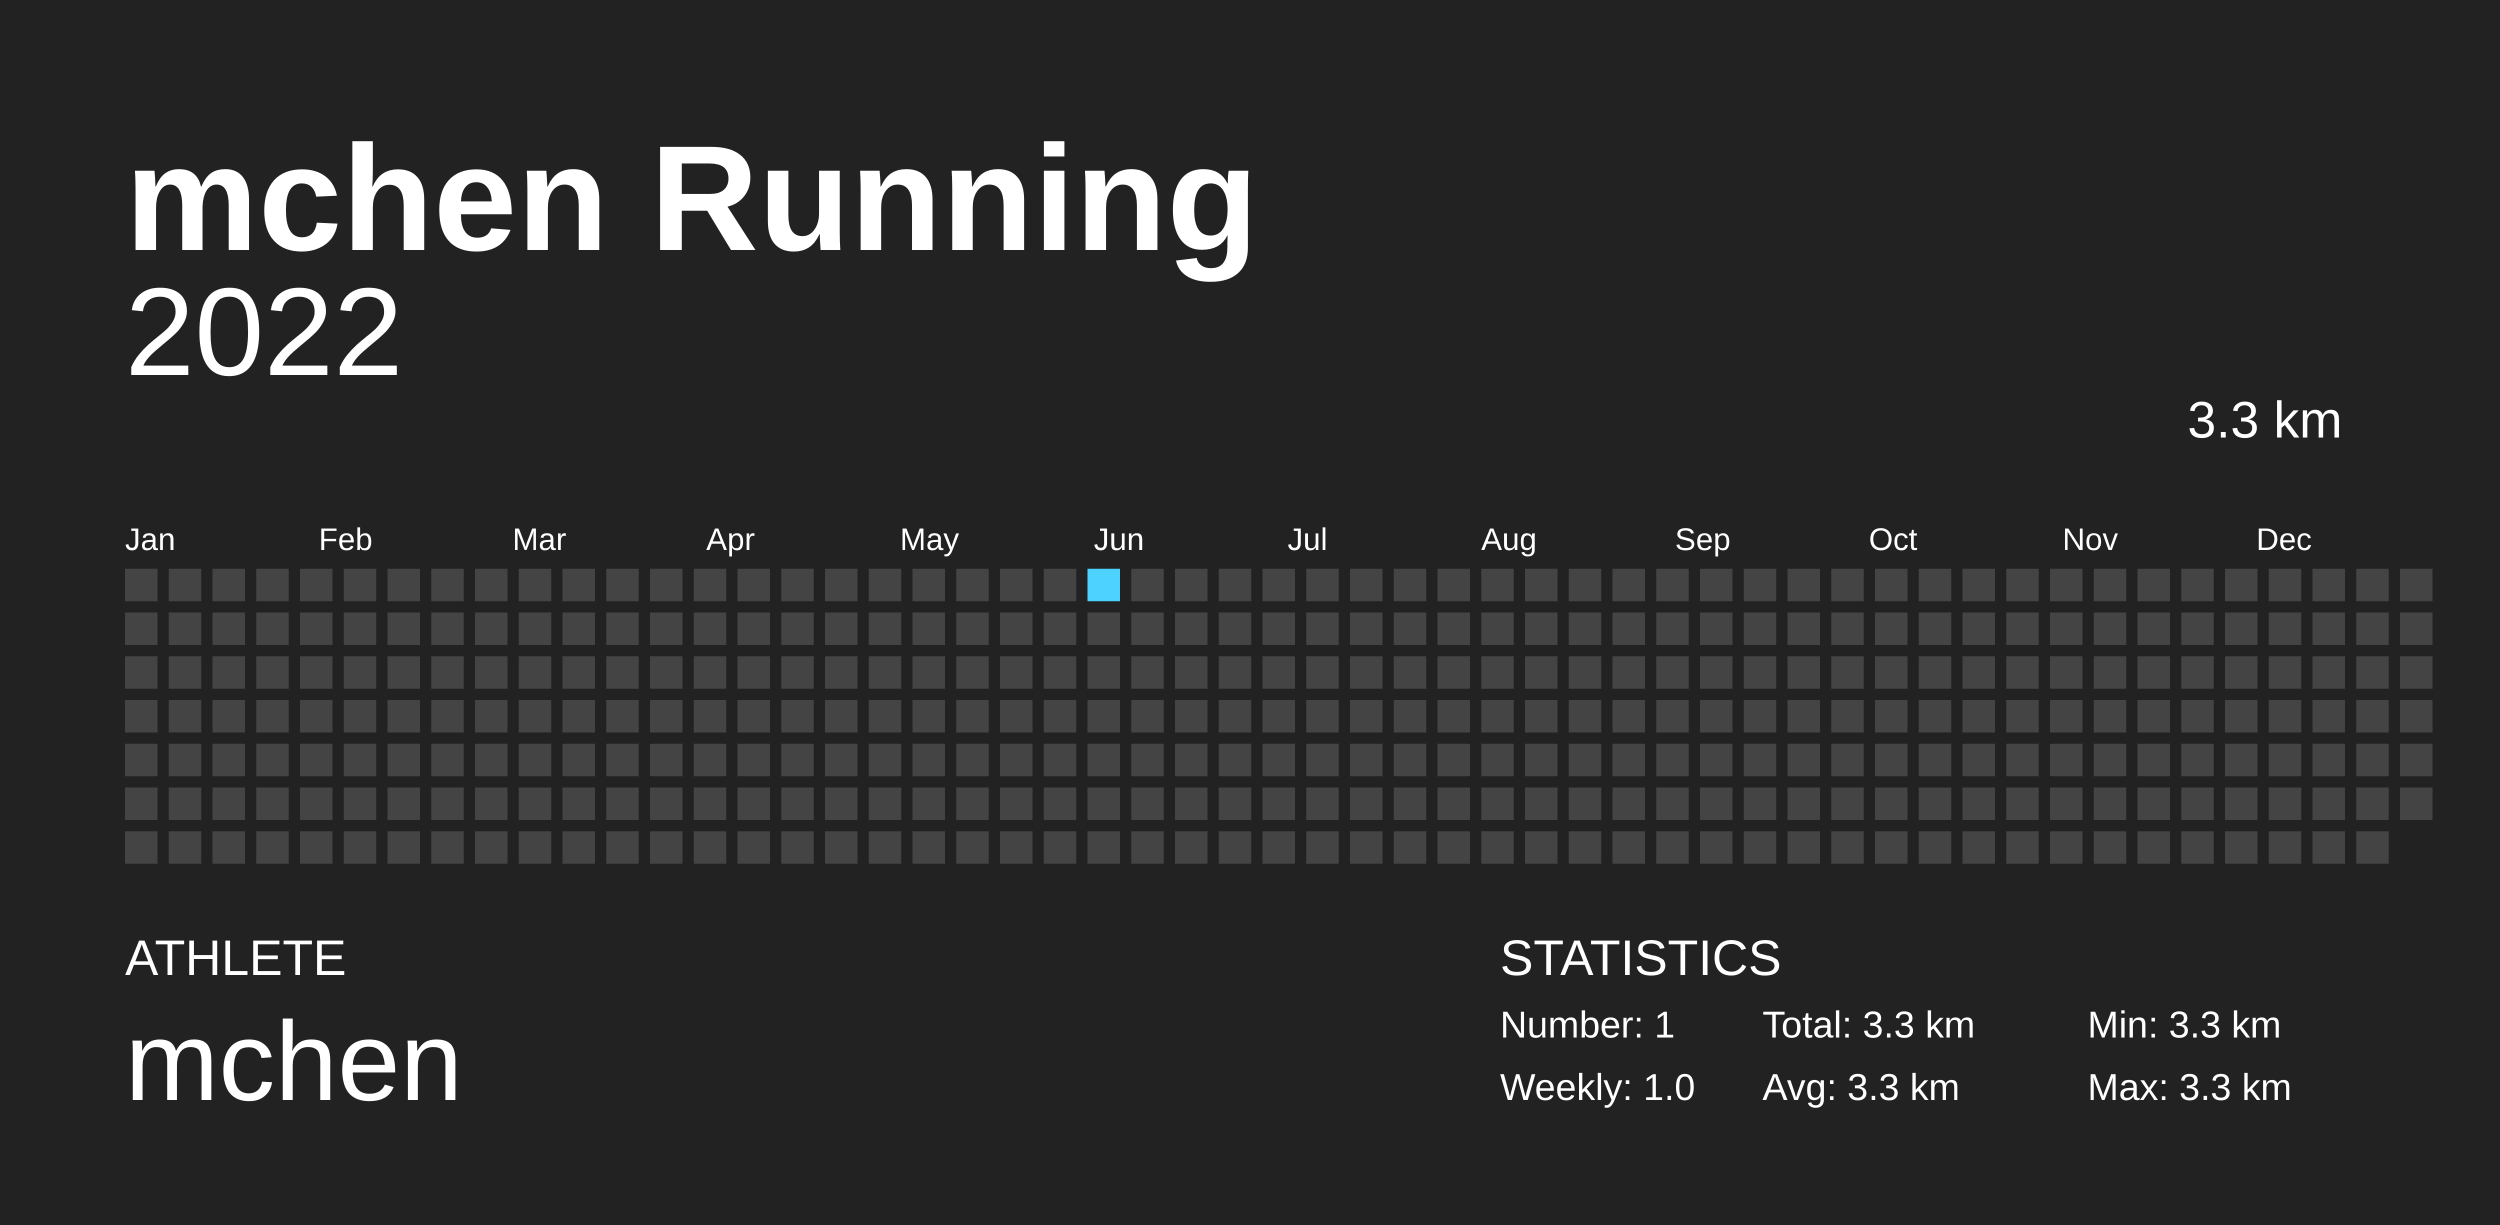
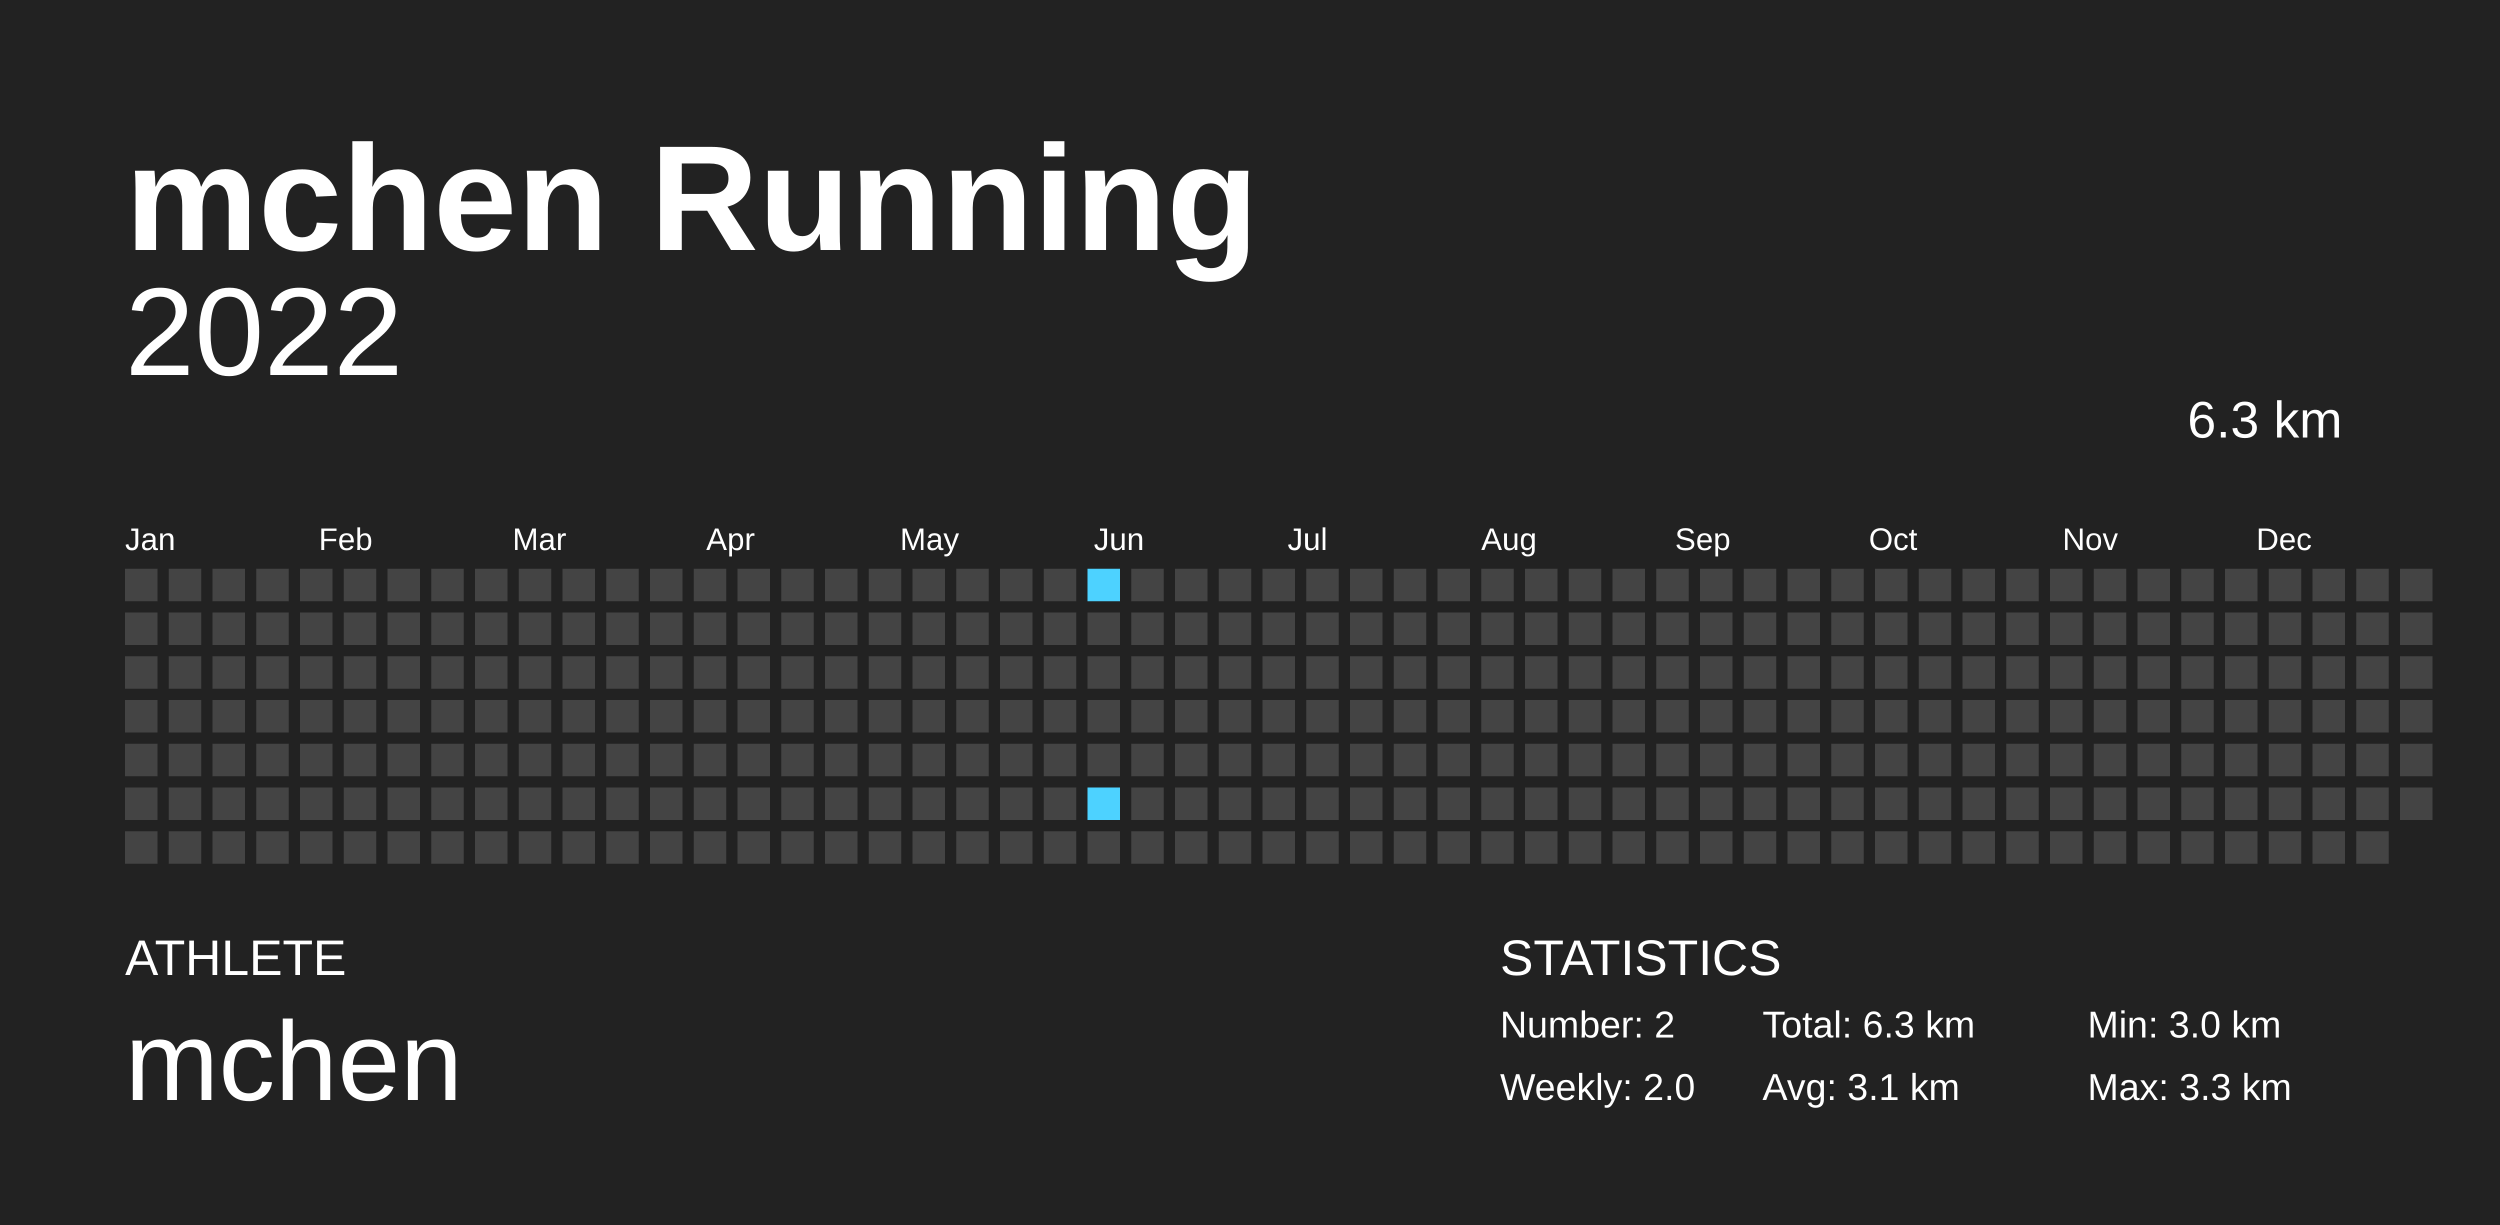
<svg xmlns="http://www.w3.org/2000/svg" baseProfile="full" height="98mm" version="1.1" viewBox="0,0,200,98" width="200mm">
  <defs />
  <rect fill="#222222" height="98" width="200" x="0" y="0" />
  <text fill="#FFFFFF" style="font-size:12px; font-family:Arial; font-weight:bold;" x="10" y="20">mchen Running</text>
  <text fill="#FFFFFF" style="font-size:4px; font-family:Arial" x="10" y="78">ATHLETE</text>
  <text fill="#FFFFFF" style="font-size:9px; font-family:Arial" x="10" y="88">mchen</text>
  <text fill="#FFFFFF" style="font-size:4px; font-family:Arial" x="120" y="78">STATISTICS</text>
-   <text fill="#FFFFFF" style="font-size:3px; font-family:Arial" x="120" y="83">Number: 1</text>
-   <text fill="#FFFFFF" style="font-size:3px; font-family:Arial" x="120" y="88">Weekly: 1.0</text>
-   <text fill="#FFFFFF" style="font-size:3px; font-family:Arial" x="141" y="83">Total: 3.3 km</text>
-   <text fill="#FFFFFF" style="font-size:3px; font-family:Arial" x="141" y="88">Avg: 3.3 km</text>
-   <text fill="#FFFFFF" style="font-size:3px; font-family:Arial" x="167" y="83">Min: 3.3 km</text>
+   <text fill="#FFFFFF" style="font-size:3px; font-family:Arial" x="120" y="83">Number: 2</text>
+   <text fill="#FFFFFF" style="font-size:3px; font-family:Arial" x="120" y="88">Weekly: 2.0</text>
+   <text fill="#FFFFFF" style="font-size:3px; font-family:Arial" x="141" y="83">Total: 6.3 km</text>
+   <text fill="#FFFFFF" style="font-size:3px; font-family:Arial" x="141" y="88">Avg: 3.1 km</text>
+   <text fill="#FFFFFF" style="font-size:3px; font-family:Arial" x="167" y="83">Min: 3.0 km</text>
  <text fill="#FFFFFF" style="font-size:3px; font-family:Arial" x="167" y="88">Max: 3.3 km</text>
  <text alignment-baseline="hanging" fill="#FFFFFF" style="font-size:10.0px; font-family:Arial;" x="10" y="30">2022</text>
-   <text alignment-baseline="hanging" fill="#FFFFFF" style="font-size:4.125px; font-family:Arial;" x="175" y="35">3.3 km</text>
+   <text alignment-baseline="hanging" fill="#FFFFFF" style="font-size:4.125px; font-family:Arial;" x="175" y="35">6.3 km</text>
  <text fill="#FFFFFF" style="font-size:2.5px; font-family:Arial" x="10.0" y="44">Jan</text>
  <text fill="#FFFFFF" style="font-size:2.5px; font-family:Arial" x="25.5" y="44">Feb</text>
  <text fill="#FFFFFF" style="font-size:2.5px; font-family:Arial" x="41.0" y="44">Mar</text>
  <text fill="#FFFFFF" style="font-size:2.5px; font-family:Arial" x="56.5" y="44">Apr</text>
  <text fill="#FFFFFF" style="font-size:2.5px; font-family:Arial" x="72.0" y="44">May</text>
  <text fill="#FFFFFF" style="font-size:2.5px; font-family:Arial" x="87.5" y="44">Jun</text>
  <text fill="#FFFFFF" style="font-size:2.5px; font-family:Arial" x="103.0" y="44">Jul</text>
  <text fill="#FFFFFF" style="font-size:2.5px; font-family:Arial" x="118.5" y="44">Aug</text>
  <text fill="#FFFFFF" style="font-size:2.5px; font-family:Arial" x="134.0" y="44">Sep</text>
  <text fill="#FFFFFF" style="font-size:2.5px; font-family:Arial" x="149.5" y="44">Oct</text>
  <text fill="#FFFFFF" style="font-size:2.5px; font-family:Arial" x="165.0" y="44">Nov</text>
  <text fill="#FFFFFF" style="font-size:2.5px; font-family:Arial" x="180.5" y="44">Dec</text>
  <rect fill="#444444" height="2.6" width="2.6" x="10.0" y="45.5" />
  <rect fill="#444444" height="2.6" width="2.6" x="10.0" y="49.0" />
  <rect fill="#444444" height="2.6" width="2.6" x="10.0" y="52.5" />
  <rect fill="#444444" height="2.6" width="2.6" x="10.0" y="56.0" />
  <rect fill="#444444" height="2.6" width="2.6" x="10.0" y="59.5" />
  <rect fill="#444444" height="2.6" width="2.6" x="10.0" y="63.0" />
  <rect fill="#444444" height="2.6" width="2.6" x="10.0" y="66.5" />
  <rect fill="#444444" height="2.6" width="2.6" x="13.5" y="45.5" />
  <rect fill="#444444" height="2.6" width="2.6" x="13.5" y="49.0" />
  <rect fill="#444444" height="2.6" width="2.6" x="13.5" y="52.5" />
  <rect fill="#444444" height="2.6" width="2.6" x="13.5" y="56.0" />
  <rect fill="#444444" height="2.6" width="2.6" x="13.5" y="59.5" />
  <rect fill="#444444" height="2.6" width="2.6" x="13.5" y="63.0" />
  <rect fill="#444444" height="2.6" width="2.6" x="13.5" y="66.5" />
  <rect fill="#444444" height="2.6" width="2.6" x="17.0" y="45.5" />
  <rect fill="#444444" height="2.6" width="2.6" x="17.0" y="49.0" />
  <rect fill="#444444" height="2.6" width="2.6" x="17.0" y="52.5" />
  <rect fill="#444444" height="2.6" width="2.6" x="17.0" y="56.0" />
  <rect fill="#444444" height="2.6" width="2.6" x="17.0" y="59.5" />
  <rect fill="#444444" height="2.6" width="2.6" x="17.0" y="63.0" />
  <rect fill="#444444" height="2.6" width="2.6" x="17.0" y="66.5" />
  <rect fill="#444444" height="2.6" width="2.6" x="20.5" y="45.5" />
  <rect fill="#444444" height="2.6" width="2.6" x="20.5" y="49.0" />
  <rect fill="#444444" height="2.6" width="2.6" x="20.5" y="52.5" />
  <rect fill="#444444" height="2.6" width="2.6" x="20.5" y="56.0" />
  <rect fill="#444444" height="2.6" width="2.6" x="20.5" y="59.5" />
  <rect fill="#444444" height="2.6" width="2.6" x="20.5" y="63.0" />
  <rect fill="#444444" height="2.6" width="2.6" x="20.5" y="66.5" />
  <rect fill="#444444" height="2.6" width="2.6" x="24.0" y="45.5" />
  <rect fill="#444444" height="2.6" width="2.6" x="24.0" y="49.0" />
  <rect fill="#444444" height="2.6" width="2.6" x="24.0" y="52.5" />
  <rect fill="#444444" height="2.6" width="2.6" x="24.0" y="56.0" />
  <rect fill="#444444" height="2.6" width="2.6" x="24.0" y="59.5" />
  <rect fill="#444444" height="2.6" width="2.6" x="24.0" y="63.0" />
  <rect fill="#444444" height="2.6" width="2.6" x="24.0" y="66.5" />
  <rect fill="#444444" height="2.6" width="2.6" x="27.5" y="45.5" />
  <rect fill="#444444" height="2.6" width="2.6" x="27.5" y="49.0" />
  <rect fill="#444444" height="2.6" width="2.6" x="27.5" y="52.5" />
  <rect fill="#444444" height="2.6" width="2.6" x="27.5" y="56.0" />
  <rect fill="#444444" height="2.6" width="2.6" x="27.5" y="59.5" />
  <rect fill="#444444" height="2.6" width="2.6" x="27.5" y="63.0" />
  <rect fill="#444444" height="2.6" width="2.6" x="27.5" y="66.5" />
  <rect fill="#444444" height="2.6" width="2.6" x="31.0" y="45.5" />
  <rect fill="#444444" height="2.6" width="2.6" x="31.0" y="49.0" />
  <rect fill="#444444" height="2.6" width="2.6" x="31.0" y="52.5" />
  <rect fill="#444444" height="2.6" width="2.6" x="31.0" y="56.0" />
  <rect fill="#444444" height="2.6" width="2.6" x="31.0" y="59.5" />
  <rect fill="#444444" height="2.6" width="2.6" x="31.0" y="63.0" />
  <rect fill="#444444" height="2.6" width="2.6" x="31.0" y="66.5" />
  <rect fill="#444444" height="2.6" width="2.6" x="34.5" y="45.5" />
  <rect fill="#444444" height="2.6" width="2.6" x="34.5" y="49.0" />
  <rect fill="#444444" height="2.6" width="2.6" x="34.5" y="52.5" />
  <rect fill="#444444" height="2.6" width="2.6" x="34.5" y="56.0" />
  <rect fill="#444444" height="2.6" width="2.6" x="34.5" y="59.5" />
  <rect fill="#444444" height="2.6" width="2.6" x="34.5" y="63.0" />
  <rect fill="#444444" height="2.6" width="2.6" x="34.5" y="66.5" />
  <rect fill="#444444" height="2.6" width="2.6" x="38.0" y="45.5" />
  <rect fill="#444444" height="2.6" width="2.6" x="38.0" y="49.0" />
  <rect fill="#444444" height="2.6" width="2.6" x="38.0" y="52.5" />
  <rect fill="#444444" height="2.6" width="2.6" x="38.0" y="56.0" />
  <rect fill="#444444" height="2.6" width="2.6" x="38.0" y="59.5" />
  <rect fill="#444444" height="2.6" width="2.6" x="38.0" y="63.0" />
  <rect fill="#444444" height="2.6" width="2.6" x="38.0" y="66.5" />
  <rect fill="#444444" height="2.6" width="2.6" x="41.5" y="45.5" />
  <rect fill="#444444" height="2.6" width="2.6" x="41.5" y="49.0" />
  <rect fill="#444444" height="2.6" width="2.6" x="41.5" y="52.5" />
  <rect fill="#444444" height="2.6" width="2.6" x="41.5" y="56.0" />
  <rect fill="#444444" height="2.6" width="2.6" x="41.5" y="59.5" />
  <rect fill="#444444" height="2.6" width="2.6" x="41.5" y="63.0" />
  <rect fill="#444444" height="2.6" width="2.6" x="41.5" y="66.5" />
  <rect fill="#444444" height="2.6" width="2.6" x="45.0" y="45.5" />
  <rect fill="#444444" height="2.6" width="2.6" x="45.0" y="49.0" />
  <rect fill="#444444" height="2.6" width="2.6" x="45.0" y="52.5" />
  <rect fill="#444444" height="2.6" width="2.6" x="45.0" y="56.0" />
  <rect fill="#444444" height="2.6" width="2.6" x="45.0" y="59.5" />
  <rect fill="#444444" height="2.6" width="2.6" x="45.0" y="63.0" />
  <rect fill="#444444" height="2.6" width="2.6" x="45.0" y="66.5" />
  <rect fill="#444444" height="2.6" width="2.6" x="48.5" y="45.5" />
  <rect fill="#444444" height="2.6" width="2.6" x="48.5" y="49.0" />
  <rect fill="#444444" height="2.6" width="2.6" x="48.5" y="52.5" />
  <rect fill="#444444" height="2.6" width="2.6" x="48.5" y="56.0" />
  <rect fill="#444444" height="2.6" width="2.6" x="48.5" y="59.5" />
  <rect fill="#444444" height="2.6" width="2.6" x="48.5" y="63.0" />
  <rect fill="#444444" height="2.6" width="2.6" x="48.5" y="66.5" />
  <rect fill="#444444" height="2.6" width="2.6" x="52.0" y="45.5" />
  <rect fill="#444444" height="2.6" width="2.6" x="52.0" y="49.0" />
  <rect fill="#444444" height="2.6" width="2.6" x="52.0" y="52.5" />
  <rect fill="#444444" height="2.6" width="2.6" x="52.0" y="56.0" />
  <rect fill="#444444" height="2.6" width="2.6" x="52.0" y="59.5" />
  <rect fill="#444444" height="2.6" width="2.6" x="52.0" y="63.0" />
  <rect fill="#444444" height="2.6" width="2.6" x="52.0" y="66.5" />
  <rect fill="#444444" height="2.6" width="2.6" x="55.5" y="45.5" />
  <rect fill="#444444" height="2.6" width="2.6" x="55.5" y="49.0" />
  <rect fill="#444444" height="2.6" width="2.6" x="55.5" y="52.5" />
  <rect fill="#444444" height="2.6" width="2.6" x="55.5" y="56.0" />
  <rect fill="#444444" height="2.6" width="2.6" x="55.5" y="59.5" />
  <rect fill="#444444" height="2.6" width="2.6" x="55.5" y="63.0" />
  <rect fill="#444444" height="2.6" width="2.6" x="55.5" y="66.5" />
  <rect fill="#444444" height="2.6" width="2.6" x="59.0" y="45.5" />
  <rect fill="#444444" height="2.6" width="2.6" x="59.0" y="49.0" />
  <rect fill="#444444" height="2.6" width="2.6" x="59.0" y="52.5" />
  <rect fill="#444444" height="2.6" width="2.6" x="59.0" y="56.0" />
  <rect fill="#444444" height="2.6" width="2.6" x="59.0" y="59.5" />
  <rect fill="#444444" height="2.6" width="2.6" x="59.0" y="63.0" />
  <rect fill="#444444" height="2.6" width="2.6" x="59.0" y="66.5" />
  <rect fill="#444444" height="2.6" width="2.6" x="62.5" y="45.5" />
  <rect fill="#444444" height="2.6" width="2.6" x="62.5" y="49.0" />
  <rect fill="#444444" height="2.6" width="2.6" x="62.5" y="52.5" />
  <rect fill="#444444" height="2.6" width="2.6" x="62.5" y="56.0" />
  <rect fill="#444444" height="2.6" width="2.6" x="62.5" y="59.5" />
  <rect fill="#444444" height="2.6" width="2.6" x="62.5" y="63.0" />
  <rect fill="#444444" height="2.6" width="2.6" x="62.5" y="66.5" />
  <rect fill="#444444" height="2.6" width="2.6" x="66.0" y="45.5" />
  <rect fill="#444444" height="2.6" width="2.6" x="66.0" y="49.0" />
  <rect fill="#444444" height="2.6" width="2.6" x="66.0" y="52.5" />
  <rect fill="#444444" height="2.6" width="2.6" x="66.0" y="56.0" />
  <rect fill="#444444" height="2.6" width="2.6" x="66.0" y="59.5" />
  <rect fill="#444444" height="2.6" width="2.6" x="66.0" y="63.0" />
  <rect fill="#444444" height="2.6" width="2.6" x="66.0" y="66.5" />
  <rect fill="#444444" height="2.6" width="2.6" x="69.5" y="45.5" />
  <rect fill="#444444" height="2.6" width="2.6" x="69.5" y="49.0" />
  <rect fill="#444444" height="2.6" width="2.6" x="69.5" y="52.5" />
  <rect fill="#444444" height="2.6" width="2.6" x="69.5" y="56.0" />
  <rect fill="#444444" height="2.6" width="2.6" x="69.5" y="59.5" />
  <rect fill="#444444" height="2.6" width="2.6" x="69.5" y="63.0" />
  <rect fill="#444444" height="2.6" width="2.6" x="69.5" y="66.5" />
  <rect fill="#444444" height="2.6" width="2.6" x="73.0" y="45.5" />
  <rect fill="#444444" height="2.6" width="2.6" x="73.0" y="49.0" />
  <rect fill="#444444" height="2.6" width="2.6" x="73.0" y="52.5" />
  <rect fill="#444444" height="2.6" width="2.6" x="73.0" y="56.0" />
  <rect fill="#444444" height="2.6" width="2.6" x="73.0" y="59.5" />
  <rect fill="#444444" height="2.6" width="2.6" x="73.0" y="63.0" />
  <rect fill="#444444" height="2.6" width="2.6" x="73.0" y="66.5" />
  <rect fill="#444444" height="2.6" width="2.6" x="76.5" y="45.5" />
  <rect fill="#444444" height="2.6" width="2.6" x="76.5" y="49.0" />
  <rect fill="#444444" height="2.6" width="2.6" x="76.5" y="52.5" />
  <rect fill="#444444" height="2.6" width="2.6" x="76.5" y="56.0" />
  <rect fill="#444444" height="2.6" width="2.6" x="76.5" y="59.5" />
  <rect fill="#444444" height="2.6" width="2.6" x="76.5" y="63.0" />
  <rect fill="#444444" height="2.6" width="2.6" x="76.5" y="66.5" />
  <rect fill="#444444" height="2.6" width="2.6" x="80.0" y="45.5" />
  <rect fill="#444444" height="2.6" width="2.6" x="80.0" y="49.0" />
  <rect fill="#444444" height="2.6" width="2.6" x="80.0" y="52.5" />
  <rect fill="#444444" height="2.6" width="2.6" x="80.0" y="56.0" />
  <rect fill="#444444" height="2.6" width="2.6" x="80.0" y="59.5" />
  <rect fill="#444444" height="2.6" width="2.6" x="80.0" y="63.0" />
  <rect fill="#444444" height="2.6" width="2.6" x="80.0" y="66.5" />
  <rect fill="#444444" height="2.6" width="2.6" x="83.5" y="45.5" />
  <rect fill="#444444" height="2.6" width="2.6" x="83.5" y="49.0" />
  <rect fill="#444444" height="2.6" width="2.6" x="83.5" y="52.5" />
  <rect fill="#444444" height="2.6" width="2.6" x="83.5" y="56.0" />
  <rect fill="#444444" height="2.6" width="2.6" x="83.5" y="59.5" />
  <rect fill="#444444" height="2.6" width="2.6" x="83.5" y="63.0" />
  <rect fill="#444444" height="2.6" width="2.6" x="83.5" y="66.5" />
-   <rect fill="#4DD2FF" height="2.6" width="2.6" x="87.0" y="45.5" />
+   <rect fill="#4dd2ff" height="2.6" width="2.6" x="87.0" y="45.5" />
  <rect fill="#444444" height="2.6" width="2.6" x="87.0" y="49.0" />
  <rect fill="#444444" height="2.6" width="2.6" x="87.0" y="52.5" />
  <rect fill="#444444" height="2.6" width="2.6" x="87.0" y="56.0" />
  <rect fill="#444444" height="2.6" width="2.6" x="87.0" y="59.5" />
-   <rect fill="#444444" height="2.6" width="2.6" x="87.0" y="63.0" />
+   <rect fill="#4dd2ff" height="2.6" width="2.6" x="87.0" y="63.0" />
  <rect fill="#444444" height="2.6" width="2.6" x="87.0" y="66.5" />
  <rect fill="#444444" height="2.6" width="2.6" x="90.5" y="45.5" />
  <rect fill="#444444" height="2.6" width="2.6" x="90.5" y="49.0" />
  <rect fill="#444444" height="2.6" width="2.6" x="90.5" y="52.5" />
  <rect fill="#444444" height="2.6" width="2.6" x="90.5" y="56.0" />
  <rect fill="#444444" height="2.6" width="2.6" x="90.5" y="59.5" />
  <rect fill="#444444" height="2.6" width="2.6" x="90.5" y="63.0" />
  <rect fill="#444444" height="2.6" width="2.6" x="90.5" y="66.5" />
  <rect fill="#444444" height="2.6" width="2.6" x="94.0" y="45.5" />
  <rect fill="#444444" height="2.6" width="2.6" x="94.0" y="49.0" />
  <rect fill="#444444" height="2.6" width="2.6" x="94.0" y="52.5" />
  <rect fill="#444444" height="2.6" width="2.6" x="94.0" y="56.0" />
  <rect fill="#444444" height="2.6" width="2.6" x="94.0" y="59.5" />
  <rect fill="#444444" height="2.6" width="2.6" x="94.0" y="63.0" />
  <rect fill="#444444" height="2.6" width="2.6" x="94.0" y="66.5" />
  <rect fill="#444444" height="2.6" width="2.6" x="97.5" y="45.5" />
  <rect fill="#444444" height="2.6" width="2.6" x="97.5" y="49.0" />
  <rect fill="#444444" height="2.6" width="2.6" x="97.5" y="52.5" />
  <rect fill="#444444" height="2.6" width="2.6" x="97.5" y="56.0" />
  <rect fill="#444444" height="2.6" width="2.6" x="97.5" y="59.5" />
  <rect fill="#444444" height="2.6" width="2.6" x="97.5" y="63.0" />
  <rect fill="#444444" height="2.6" width="2.6" x="97.5" y="66.5" />
  <rect fill="#444444" height="2.6" width="2.6" x="101.0" y="45.5" />
  <rect fill="#444444" height="2.6" width="2.6" x="101.0" y="49.0" />
  <rect fill="#444444" height="2.6" width="2.6" x="101.0" y="52.5" />
  <rect fill="#444444" height="2.6" width="2.6" x="101.0" y="56.0" />
  <rect fill="#444444" height="2.6" width="2.6" x="101.0" y="59.5" />
  <rect fill="#444444" height="2.6" width="2.6" x="101.0" y="63.0" />
  <rect fill="#444444" height="2.6" width="2.6" x="101.0" y="66.5" />
  <rect fill="#444444" height="2.6" width="2.6" x="104.5" y="45.5" />
  <rect fill="#444444" height="2.6" width="2.6" x="104.5" y="49.0" />
  <rect fill="#444444" height="2.6" width="2.6" x="104.5" y="52.5" />
  <rect fill="#444444" height="2.6" width="2.6" x="104.5" y="56.0" />
  <rect fill="#444444" height="2.6" width="2.6" x="104.5" y="59.5" />
  <rect fill="#444444" height="2.6" width="2.6" x="104.5" y="63.0" />
  <rect fill="#444444" height="2.6" width="2.6" x="104.5" y="66.5" />
  <rect fill="#444444" height="2.6" width="2.6" x="108.0" y="45.5" />
  <rect fill="#444444" height="2.6" width="2.6" x="108.0" y="49.0" />
  <rect fill="#444444" height="2.6" width="2.6" x="108.0" y="52.5" />
  <rect fill="#444444" height="2.6" width="2.6" x="108.0" y="56.0" />
  <rect fill="#444444" height="2.6" width="2.6" x="108.0" y="59.5" />
  <rect fill="#444444" height="2.6" width="2.6" x="108.0" y="63.0" />
  <rect fill="#444444" height="2.6" width="2.6" x="108.0" y="66.5" />
  <rect fill="#444444" height="2.6" width="2.6" x="111.5" y="45.5" />
  <rect fill="#444444" height="2.6" width="2.6" x="111.5" y="49.0" />
  <rect fill="#444444" height="2.6" width="2.6" x="111.5" y="52.5" />
  <rect fill="#444444" height="2.6" width="2.6" x="111.5" y="56.0" />
  <rect fill="#444444" height="2.6" width="2.6" x="111.5" y="59.5" />
  <rect fill="#444444" height="2.6" width="2.6" x="111.5" y="63.0" />
  <rect fill="#444444" height="2.6" width="2.6" x="111.5" y="66.5" />
  <rect fill="#444444" height="2.6" width="2.6" x="115.0" y="45.5" />
  <rect fill="#444444" height="2.6" width="2.6" x="115.0" y="49.0" />
  <rect fill="#444444" height="2.6" width="2.6" x="115.0" y="52.5" />
  <rect fill="#444444" height="2.6" width="2.6" x="115.0" y="56.0" />
  <rect fill="#444444" height="2.6" width="2.6" x="115.0" y="59.5" />
  <rect fill="#444444" height="2.6" width="2.6" x="115.0" y="63.0" />
  <rect fill="#444444" height="2.6" width="2.6" x="115.0" y="66.5" />
  <rect fill="#444444" height="2.6" width="2.6" x="118.5" y="45.5" />
  <rect fill="#444444" height="2.6" width="2.6" x="118.5" y="49.0" />
  <rect fill="#444444" height="2.6" width="2.6" x="118.5" y="52.5" />
  <rect fill="#444444" height="2.6" width="2.6" x="118.5" y="56.0" />
  <rect fill="#444444" height="2.6" width="2.6" x="118.5" y="59.5" />
  <rect fill="#444444" height="2.6" width="2.6" x="118.5" y="63.0" />
  <rect fill="#444444" height="2.6" width="2.6" x="118.5" y="66.5" />
  <rect fill="#444444" height="2.6" width="2.6" x="122.0" y="45.5" />
  <rect fill="#444444" height="2.6" width="2.6" x="122.0" y="49.0" />
  <rect fill="#444444" height="2.6" width="2.6" x="122.0" y="52.5" />
  <rect fill="#444444" height="2.6" width="2.6" x="122.0" y="56.0" />
  <rect fill="#444444" height="2.6" width="2.6" x="122.0" y="59.5" />
  <rect fill="#444444" height="2.6" width="2.6" x="122.0" y="63.0" />
  <rect fill="#444444" height="2.6" width="2.6" x="122.0" y="66.5" />
  <rect fill="#444444" height="2.6" width="2.6" x="125.5" y="45.5" />
  <rect fill="#444444" height="2.6" width="2.6" x="125.5" y="49.0" />
  <rect fill="#444444" height="2.6" width="2.6" x="125.5" y="52.5" />
  <rect fill="#444444" height="2.6" width="2.6" x="125.5" y="56.0" />
  <rect fill="#444444" height="2.6" width="2.6" x="125.5" y="59.5" />
  <rect fill="#444444" height="2.6" width="2.6" x="125.5" y="63.0" />
  <rect fill="#444444" height="2.6" width="2.6" x="125.5" y="66.5" />
  <rect fill="#444444" height="2.6" width="2.6" x="129.0" y="45.5" />
  <rect fill="#444444" height="2.6" width="2.6" x="129.0" y="49.0" />
  <rect fill="#444444" height="2.6" width="2.6" x="129.0" y="52.5" />
  <rect fill="#444444" height="2.6" width="2.6" x="129.0" y="56.0" />
  <rect fill="#444444" height="2.6" width="2.6" x="129.0" y="59.5" />
  <rect fill="#444444" height="2.6" width="2.6" x="129.0" y="63.0" />
  <rect fill="#444444" height="2.6" width="2.6" x="129.0" y="66.5" />
  <rect fill="#444444" height="2.6" width="2.6" x="132.5" y="45.5" />
  <rect fill="#444444" height="2.6" width="2.6" x="132.5" y="49.0" />
  <rect fill="#444444" height="2.6" width="2.6" x="132.5" y="52.5" />
  <rect fill="#444444" height="2.6" width="2.6" x="132.5" y="56.0" />
  <rect fill="#444444" height="2.6" width="2.6" x="132.5" y="59.5" />
  <rect fill="#444444" height="2.6" width="2.6" x="132.5" y="63.0" />
  <rect fill="#444444" height="2.6" width="2.6" x="132.5" y="66.5" />
  <rect fill="#444444" height="2.6" width="2.6" x="136.0" y="45.5" />
  <rect fill="#444444" height="2.6" width="2.6" x="136.0" y="49.0" />
  <rect fill="#444444" height="2.6" width="2.6" x="136.0" y="52.5" />
  <rect fill="#444444" height="2.6" width="2.6" x="136.0" y="56.0" />
  <rect fill="#444444" height="2.6" width="2.6" x="136.0" y="59.5" />
  <rect fill="#444444" height="2.6" width="2.6" x="136.0" y="63.0" />
  <rect fill="#444444" height="2.6" width="2.6" x="136.0" y="66.5" />
  <rect fill="#444444" height="2.6" width="2.6" x="139.5" y="45.5" />
  <rect fill="#444444" height="2.6" width="2.6" x="139.5" y="49.0" />
  <rect fill="#444444" height="2.6" width="2.6" x="139.5" y="52.5" />
  <rect fill="#444444" height="2.6" width="2.6" x="139.5" y="56.0" />
  <rect fill="#444444" height="2.6" width="2.6" x="139.5" y="59.5" />
  <rect fill="#444444" height="2.6" width="2.6" x="139.5" y="63.0" />
  <rect fill="#444444" height="2.6" width="2.6" x="139.5" y="66.5" />
  <rect fill="#444444" height="2.6" width="2.6" x="143.0" y="45.5" />
  <rect fill="#444444" height="2.6" width="2.6" x="143.0" y="49.0" />
  <rect fill="#444444" height="2.6" width="2.6" x="143.0" y="52.5" />
  <rect fill="#444444" height="2.6" width="2.6" x="143.0" y="56.0" />
  <rect fill="#444444" height="2.6" width="2.6" x="143.0" y="59.5" />
  <rect fill="#444444" height="2.6" width="2.6" x="143.0" y="63.0" />
  <rect fill="#444444" height="2.6" width="2.6" x="143.0" y="66.5" />
  <rect fill="#444444" height="2.6" width="2.6" x="146.5" y="45.5" />
  <rect fill="#444444" height="2.6" width="2.6" x="146.5" y="49.0" />
  <rect fill="#444444" height="2.6" width="2.6" x="146.5" y="52.5" />
  <rect fill="#444444" height="2.6" width="2.6" x="146.5" y="56.0" />
  <rect fill="#444444" height="2.6" width="2.6" x="146.5" y="59.5" />
  <rect fill="#444444" height="2.6" width="2.6" x="146.5" y="63.0" />
  <rect fill="#444444" height="2.6" width="2.6" x="146.5" y="66.5" />
  <rect fill="#444444" height="2.6" width="2.6" x="150.0" y="45.5" />
  <rect fill="#444444" height="2.6" width="2.6" x="150.0" y="49.0" />
  <rect fill="#444444" height="2.6" width="2.6" x="150.0" y="52.5" />
  <rect fill="#444444" height="2.6" width="2.6" x="150.0" y="56.0" />
  <rect fill="#444444" height="2.6" width="2.6" x="150.0" y="59.5" />
  <rect fill="#444444" height="2.6" width="2.6" x="150.0" y="63.0" />
  <rect fill="#444444" height="2.6" width="2.6" x="150.0" y="66.5" />
  <rect fill="#444444" height="2.6" width="2.6" x="153.5" y="45.5" />
  <rect fill="#444444" height="2.6" width="2.6" x="153.5" y="49.0" />
  <rect fill="#444444" height="2.6" width="2.6" x="153.5" y="52.5" />
  <rect fill="#444444" height="2.6" width="2.6" x="153.5" y="56.0" />
  <rect fill="#444444" height="2.6" width="2.6" x="153.5" y="59.5" />
  <rect fill="#444444" height="2.6" width="2.6" x="153.5" y="63.0" />
  <rect fill="#444444" height="2.6" width="2.6" x="153.5" y="66.5" />
  <rect fill="#444444" height="2.6" width="2.6" x="157.0" y="45.5" />
  <rect fill="#444444" height="2.6" width="2.6" x="157.0" y="49.0" />
  <rect fill="#444444" height="2.6" width="2.6" x="157.0" y="52.5" />
  <rect fill="#444444" height="2.6" width="2.6" x="157.0" y="56.0" />
  <rect fill="#444444" height="2.6" width="2.6" x="157.0" y="59.5" />
  <rect fill="#444444" height="2.6" width="2.6" x="157.0" y="63.0" />
  <rect fill="#444444" height="2.6" width="2.6" x="157.0" y="66.5" />
  <rect fill="#444444" height="2.6" width="2.6" x="160.5" y="45.5" />
  <rect fill="#444444" height="2.6" width="2.6" x="160.5" y="49.0" />
  <rect fill="#444444" height="2.6" width="2.6" x="160.5" y="52.5" />
  <rect fill="#444444" height="2.6" width="2.6" x="160.5" y="56.0" />
  <rect fill="#444444" height="2.6" width="2.6" x="160.5" y="59.5" />
  <rect fill="#444444" height="2.6" width="2.6" x="160.5" y="63.0" />
  <rect fill="#444444" height="2.6" width="2.6" x="160.5" y="66.5" />
  <rect fill="#444444" height="2.6" width="2.6" x="164.0" y="45.5" />
  <rect fill="#444444" height="2.6" width="2.6" x="164.0" y="49.0" />
  <rect fill="#444444" height="2.6" width="2.6" x="164.0" y="52.5" />
  <rect fill="#444444" height="2.6" width="2.6" x="164.0" y="56.0" />
  <rect fill="#444444" height="2.6" width="2.6" x="164.0" y="59.5" />
  <rect fill="#444444" height="2.6" width="2.6" x="164.0" y="63.0" />
  <rect fill="#444444" height="2.6" width="2.6" x="164.0" y="66.5" />
  <rect fill="#444444" height="2.6" width="2.6" x="167.5" y="45.5" />
  <rect fill="#444444" height="2.6" width="2.6" x="167.5" y="49.0" />
  <rect fill="#444444" height="2.6" width="2.6" x="167.5" y="52.5" />
  <rect fill="#444444" height="2.6" width="2.6" x="167.5" y="56.0" />
  <rect fill="#444444" height="2.6" width="2.6" x="167.5" y="59.5" />
  <rect fill="#444444" height="2.6" width="2.6" x="167.5" y="63.0" />
  <rect fill="#444444" height="2.6" width="2.6" x="167.5" y="66.5" />
  <rect fill="#444444" height="2.6" width="2.6" x="171.0" y="45.5" />
  <rect fill="#444444" height="2.6" width="2.6" x="171.0" y="49.0" />
  <rect fill="#444444" height="2.6" width="2.6" x="171.0" y="52.5" />
  <rect fill="#444444" height="2.6" width="2.6" x="171.0" y="56.0" />
  <rect fill="#444444" height="2.6" width="2.6" x="171.0" y="59.5" />
  <rect fill="#444444" height="2.6" width="2.6" x="171.0" y="63.0" />
  <rect fill="#444444" height="2.6" width="2.6" x="171.0" y="66.5" />
  <rect fill="#444444" height="2.6" width="2.6" x="174.5" y="45.5" />
  <rect fill="#444444" height="2.6" width="2.6" x="174.5" y="49.0" />
  <rect fill="#444444" height="2.6" width="2.6" x="174.5" y="52.5" />
  <rect fill="#444444" height="2.6" width="2.6" x="174.5" y="56.0" />
  <rect fill="#444444" height="2.6" width="2.6" x="174.5" y="59.5" />
  <rect fill="#444444" height="2.6" width="2.6" x="174.5" y="63.0" />
  <rect fill="#444444" height="2.6" width="2.6" x="174.5" y="66.5" />
  <rect fill="#444444" height="2.6" width="2.6" x="178.0" y="45.5" />
  <rect fill="#444444" height="2.6" width="2.6" x="178.0" y="49.0" />
  <rect fill="#444444" height="2.6" width="2.6" x="178.0" y="52.5" />
  <rect fill="#444444" height="2.6" width="2.6" x="178.0" y="56.0" />
  <rect fill="#444444" height="2.6" width="2.6" x="178.0" y="59.5" />
  <rect fill="#444444" height="2.6" width="2.6" x="178.0" y="63.0" />
  <rect fill="#444444" height="2.6" width="2.6" x="178.0" y="66.5" />
  <rect fill="#444444" height="2.6" width="2.6" x="181.5" y="45.5" />
  <rect fill="#444444" height="2.6" width="2.6" x="181.5" y="49.0" />
  <rect fill="#444444" height="2.6" width="2.6" x="181.5" y="52.5" />
  <rect fill="#444444" height="2.6" width="2.6" x="181.5" y="56.0" />
  <rect fill="#444444" height="2.6" width="2.6" x="181.5" y="59.5" />
  <rect fill="#444444" height="2.6" width="2.6" x="181.5" y="63.0" />
  <rect fill="#444444" height="2.6" width="2.6" x="181.5" y="66.5" />
  <rect fill="#444444" height="2.6" width="2.6" x="185.0" y="45.5" />
  <rect fill="#444444" height="2.6" width="2.6" x="185.0" y="49.0" />
  <rect fill="#444444" height="2.6" width="2.6" x="185.0" y="52.5" />
  <rect fill="#444444" height="2.6" width="2.6" x="185.0" y="56.0" />
  <rect fill="#444444" height="2.6" width="2.6" x="185.0" y="59.5" />
  <rect fill="#444444" height="2.6" width="2.6" x="185.0" y="63.0" />
  <rect fill="#444444" height="2.6" width="2.6" x="185.0" y="66.5" />
  <rect fill="#444444" height="2.6" width="2.6" x="188.5" y="45.5" />
  <rect fill="#444444" height="2.6" width="2.6" x="188.5" y="49.0" />
  <rect fill="#444444" height="2.6" width="2.6" x="188.5" y="52.5" />
  <rect fill="#444444" height="2.6" width="2.6" x="188.5" y="56.0" />
  <rect fill="#444444" height="2.6" width="2.6" x="188.5" y="59.5" />
  <rect fill="#444444" height="2.6" width="2.6" x="188.5" y="63.0" />
  <rect fill="#444444" height="2.6" width="2.6" x="188.5" y="66.5" />
  <rect fill="#444444" height="2.6" width="2.6" x="192.0" y="45.5" />
  <rect fill="#444444" height="2.6" width="2.6" x="192.0" y="49.0" />
  <rect fill="#444444" height="2.6" width="2.6" x="192.0" y="52.5" />
  <rect fill="#444444" height="2.6" width="2.6" x="192.0" y="56.0" />
  <rect fill="#444444" height="2.6" width="2.6" x="192.0" y="59.5" />
  <rect fill="#444444" height="2.6" width="2.6" x="192.0" y="63.0" />
</svg>
